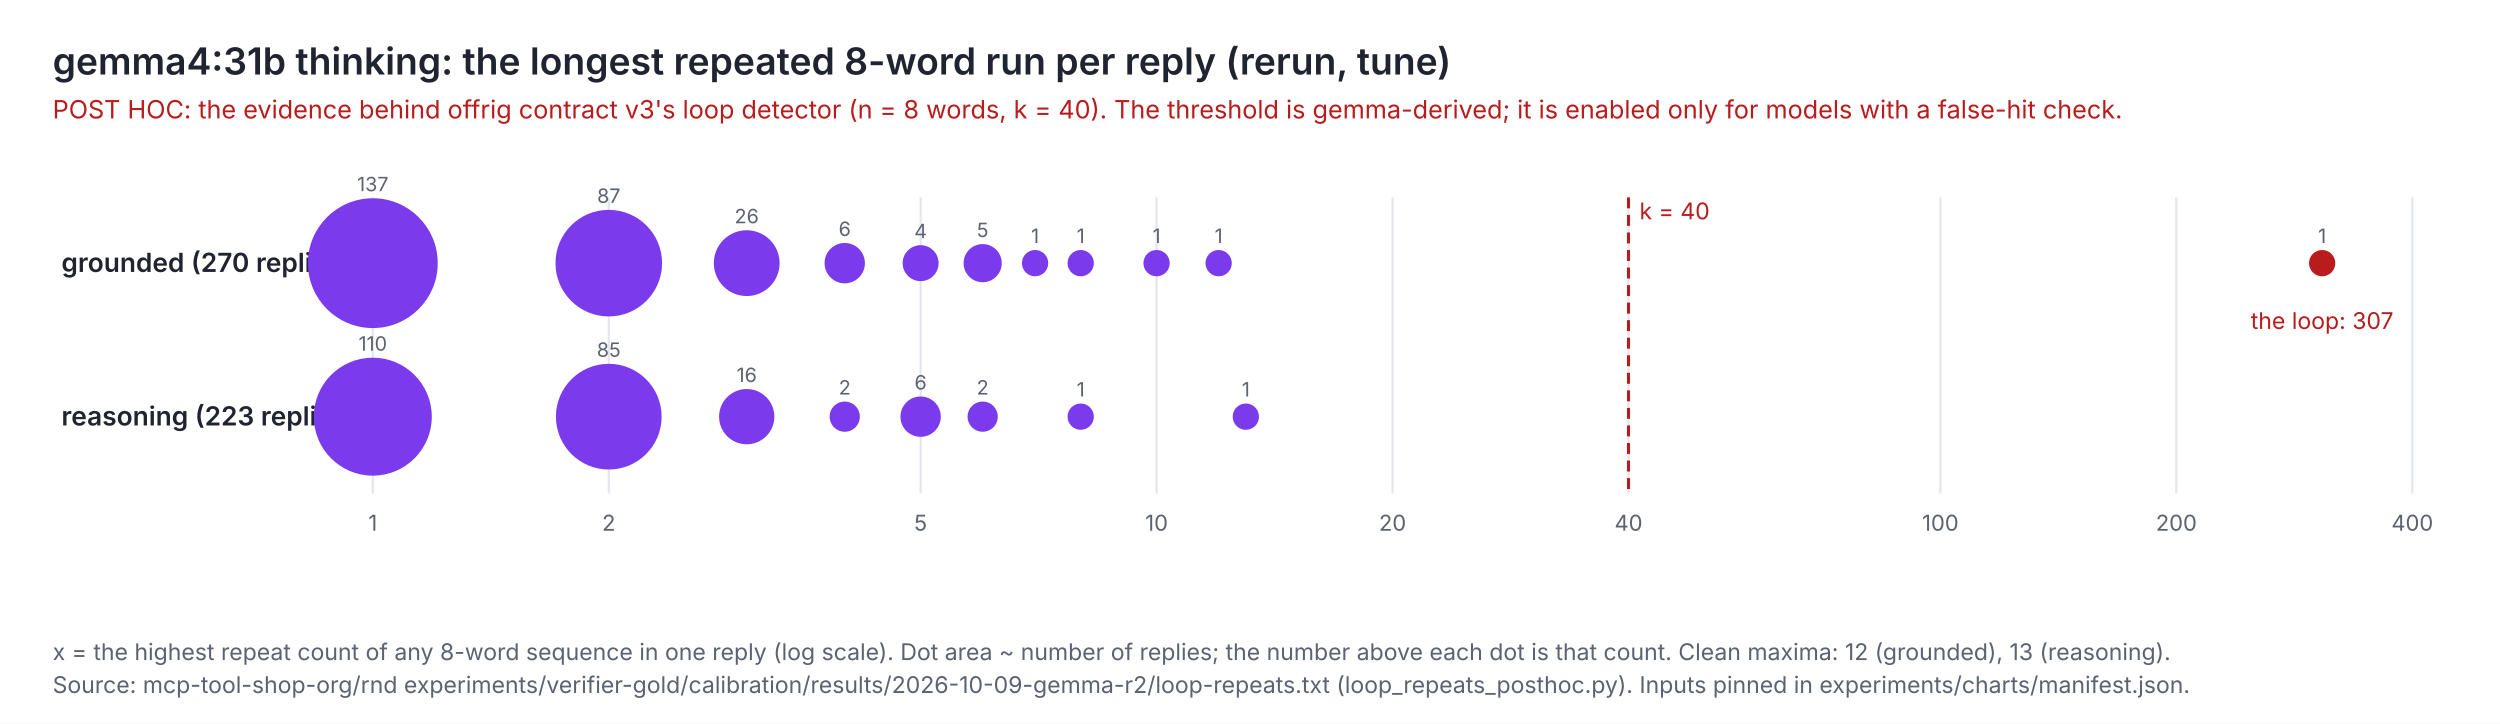
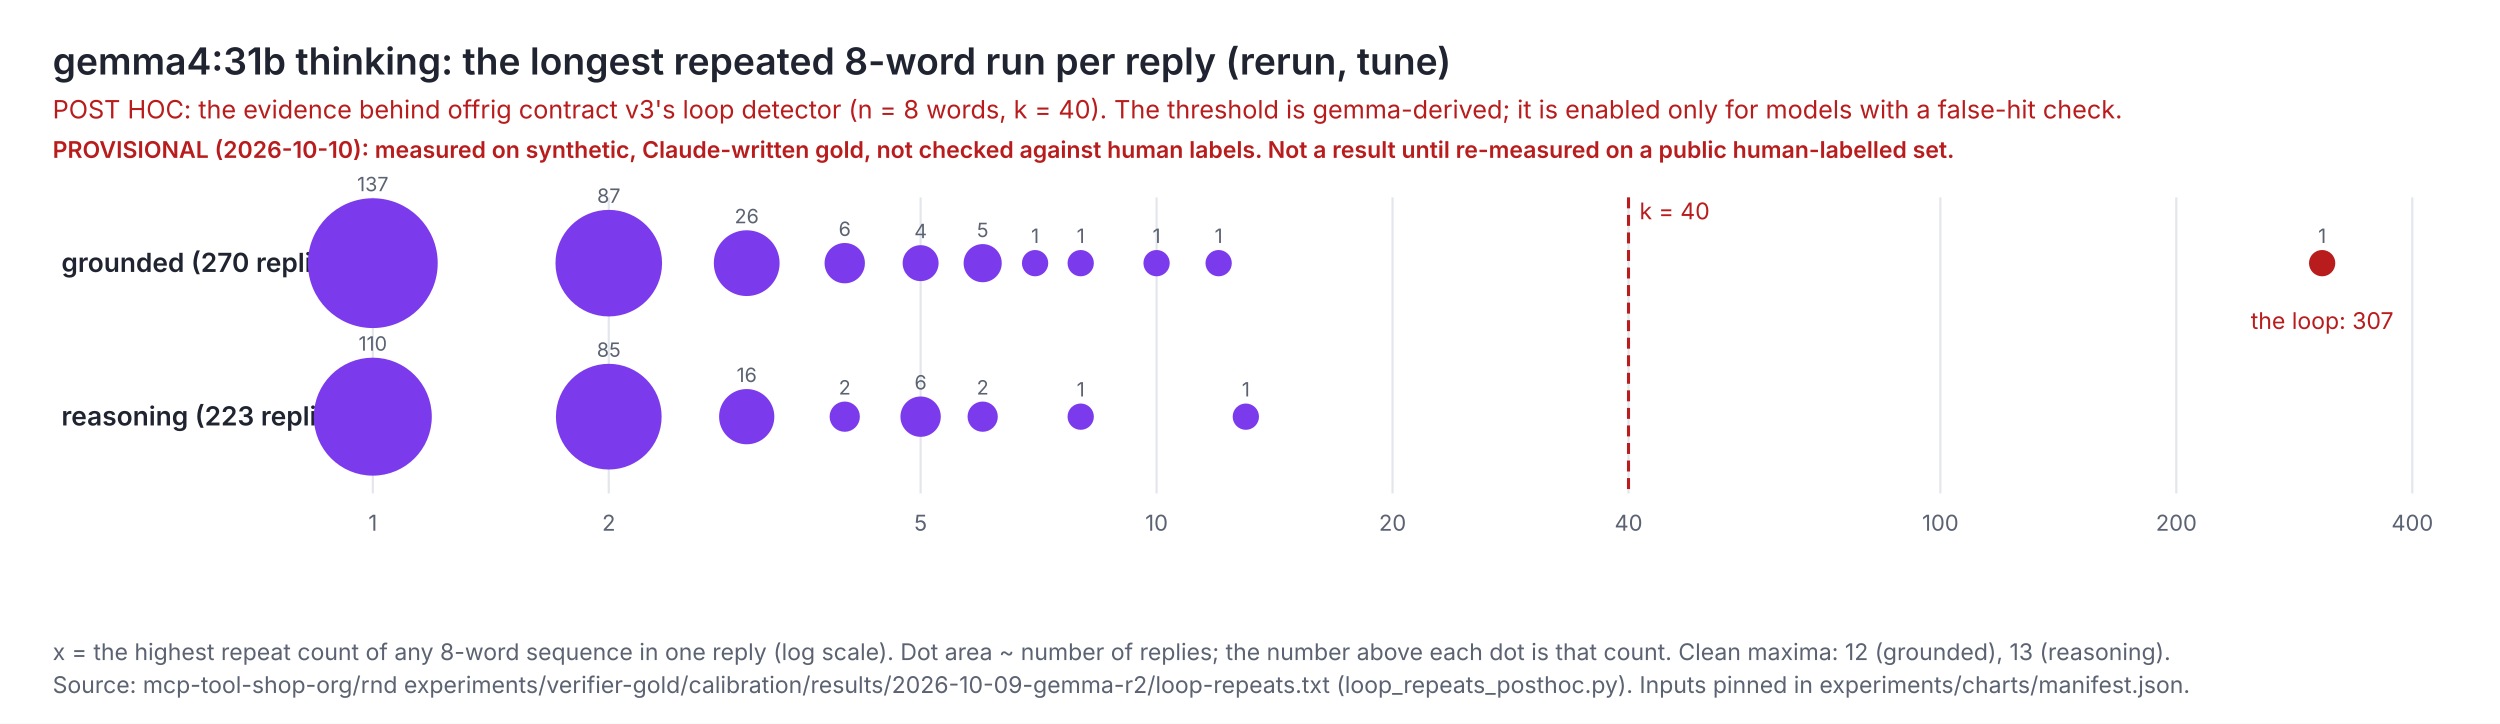
<svg xmlns="http://www.w3.org/2000/svg" viewBox="0 0 1140 330" width="1140" height="330" font-family="Inter, Segoe UI, Helvetica, Arial, sans-serif">
  <rect width="1140" height="330" fill="#ffffff" />
  <text x="24.0" y="34.0" font-size="17" fill="#1f2430" text-anchor="start" font-weight="600">gemma4:31b thinking: the longest repeated 8-word run per reply (rerun, tune)</text>
+   <text x="24.0" y="72.0" font-size="10.5" fill="#b91c1c" text-anchor="start" font-weight="600">PROVISIONAL (2026-10-10): measured on synthetic, Claude-written gold, not checked against human labels. Not a result until re-measured on a public human-labelled set.</text>
  <text x="24.0" y="54.0" font-size="11.5" fill="#b91c1c" text-anchor="start" font-weight="400">POST HOC: the evidence behind offrig contract v3's loop detector (n = 8 words, k = 40). The threshold is gemma-derived; it is enabled only for models with a false-hit check.</text>
  <line x1="170.0" y1="90.0" x2="170.0" y2="225.0" stroke="#e3e6ec" stroke-width="1.0" />
  <text x="170.0" y="242.0" font-size="10" fill="#5b6272" text-anchor="middle" font-weight="400">1</text>
  <line x1="277.6" y1="90.0" x2="277.6" y2="225.0" stroke="#e3e6ec" stroke-width="1.0" />
  <text x="277.6" y="242.0" font-size="10" fill="#5b6272" text-anchor="middle" font-weight="400">2</text>
  <line x1="419.8" y1="90.0" x2="419.8" y2="225.0" stroke="#e3e6ec" stroke-width="1.0" />
  <text x="419.8" y="242.0" font-size="10" fill="#5b6272" text-anchor="middle" font-weight="400">5</text>
  <line x1="527.4" y1="90.0" x2="527.4" y2="225.0" stroke="#e3e6ec" stroke-width="1.0" />
  <text x="527.4" y="242.0" font-size="10" fill="#5b6272" text-anchor="middle" font-weight="400">10</text>
  <line x1="635.0" y1="90.0" x2="635.0" y2="225.0" stroke="#e3e6ec" stroke-width="1.0" />
  <text x="635.0" y="242.0" font-size="10" fill="#5b6272" text-anchor="middle" font-weight="400">20</text>
  <line x1="742.6" y1="90.0" x2="742.6" y2="225.0" stroke="#e3e6ec" stroke-width="1.0" />
  <text x="742.6" y="242.0" font-size="10" fill="#5b6272" text-anchor="middle" font-weight="400">40</text>
  <line x1="884.8" y1="90.0" x2="884.8" y2="225.0" stroke="#e3e6ec" stroke-width="1.0" />
  <text x="884.8" y="242.0" font-size="10" fill="#5b6272" text-anchor="middle" font-weight="400">100</text>
  <line x1="992.4" y1="90.0" x2="992.4" y2="225.0" stroke="#e3e6ec" stroke-width="1.0" />
  <text x="992.4" y="242.0" font-size="10" fill="#5b6272" text-anchor="middle" font-weight="400">200</text>
  <line x1="1100.0" y1="90.0" x2="1100.0" y2="225.0" stroke="#e3e6ec" stroke-width="1.0" />
  <text x="1100.0" y="242.0" font-size="10" fill="#5b6272" text-anchor="middle" font-weight="400">400</text>
  <line x1="742.6" y1="90.0" x2="742.6" y2="225.0" stroke="#b91c1c" stroke-width="1.4" stroke-dasharray="5,3" />
  <text x="747.6" y="100.0" font-size="10.5" fill="#b91c1c" text-anchor="start" font-weight="400">k = 40</text>
  <text x="28.0" y="124.0" font-size="12" fill="#1f2430" text-anchor="start" font-weight="600">grounded (270 replies)</text>
  <circle cx="170.0" cy="120.0" r="28.8" fill="#7c3aed" stroke="#7c3aed" stroke-width="1.6" />
  <text x="170.0" y="87.2" font-size="9" fill="#5b6272" text-anchor="middle" font-weight="400">137</text>
  <circle cx="277.6" cy="120.0" r="23.5" fill="#7c3aed" stroke="#7c3aed" stroke-width="1.6" />
  <text x="277.6" y="92.5" font-size="9" fill="#5b6272" text-anchor="middle" font-weight="400">87</text>
  <circle cx="340.5" cy="120.0" r="14.2" fill="#7c3aed" stroke="#7c3aed" stroke-width="1.6" />
  <text x="340.5" y="101.8" font-size="9" fill="#5b6272" text-anchor="middle" font-weight="400">26</text>
  <circle cx="385.2" cy="120.0" r="8.4" fill="#7c3aed" stroke="#7c3aed" stroke-width="1.6" />
  <text x="385.2" y="107.6" font-size="9" fill="#5b6272" text-anchor="middle" font-weight="400">6</text>
  <circle cx="419.8" cy="120.0" r="7.4" fill="#7c3aed" stroke="#7c3aed" stroke-width="1.6" />
  <text x="419.8" y="108.6" font-size="9" fill="#5b6272" text-anchor="middle" font-weight="400">4</text>
  <circle cx="448.1" cy="120.0" r="7.9" fill="#7c3aed" stroke="#7c3aed" stroke-width="1.6" />
  <text x="448.1" y="108.1" font-size="9" fill="#5b6272" text-anchor="middle" font-weight="400">5</text>
  <circle cx="472.0" cy="120.0" r="5.2" fill="#7c3aed" stroke="#7c3aed" stroke-width="1.6" />
  <text x="472.0" y="110.8" font-size="9" fill="#5b6272" text-anchor="middle" font-weight="400">1</text>
  <circle cx="492.8" cy="120.0" r="5.2" fill="#7c3aed" stroke="#7c3aed" stroke-width="1.6" />
  <text x="492.8" y="110.8" font-size="9" fill="#5b6272" text-anchor="middle" font-weight="400">1</text>
  <circle cx="527.4" cy="120.0" r="5.2" fill="#7c3aed" stroke="#7c3aed" stroke-width="1.6" />
  <text x="527.4" y="110.8" font-size="9" fill="#5b6272" text-anchor="middle" font-weight="400">1</text>
  <circle cx="555.7" cy="120.0" r="5.2" fill="#7c3aed" stroke="#7c3aed" stroke-width="1.6" />
  <text x="555.7" y="110.8" font-size="9" fill="#5b6272" text-anchor="middle" font-weight="400">1</text>
  <circle cx="1058.9" cy="120.0" r="5.2" fill="#b91c1c" stroke="#b91c1c" stroke-width="1.6" />
  <text x="1058.9" y="110.8" font-size="9" fill="#5b6272" text-anchor="middle" font-weight="400">1</text>
  <text x="28.0" y="194.0" font-size="12" fill="#1f2430" text-anchor="start" font-weight="600">reasoning (223 replies)</text>
  <circle cx="170.0" cy="190.0" r="26.1" fill="#7c3aed" stroke="#7c3aed" stroke-width="1.6" />
  <text x="170.0" y="159.9" font-size="9" fill="#5b6272" text-anchor="middle" font-weight="400">110</text>
  <circle cx="277.6" cy="190.0" r="23.3" fill="#7c3aed" stroke="#7c3aed" stroke-width="1.6" />
  <text x="277.6" y="162.7" font-size="9" fill="#5b6272" text-anchor="middle" font-weight="400">85</text>
  <circle cx="340.5" cy="190.0" r="11.8" fill="#7c3aed" stroke="#7c3aed" stroke-width="1.6" />
  <text x="340.5" y="174.2" font-size="9" fill="#5b6272" text-anchor="middle" font-weight="400">16</text>
  <circle cx="385.2" cy="190.0" r="6.1" fill="#7c3aed" stroke="#7c3aed" stroke-width="1.6" />
  <text x="385.2" y="179.9" font-size="9" fill="#5b6272" text-anchor="middle" font-weight="400">2</text>
  <circle cx="419.8" cy="190.0" r="8.4" fill="#7c3aed" stroke="#7c3aed" stroke-width="1.6" />
  <text x="419.8" y="177.6" font-size="9" fill="#5b6272" text-anchor="middle" font-weight="400">6</text>
  <circle cx="448.1" cy="190.0" r="6.1" fill="#7c3aed" stroke="#7c3aed" stroke-width="1.6" />
  <text x="448.1" y="179.9" font-size="9" fill="#5b6272" text-anchor="middle" font-weight="400">2</text>
  <circle cx="492.8" cy="190.0" r="5.2" fill="#7c3aed" stroke="#7c3aed" stroke-width="1.6" />
  <text x="492.8" y="180.8" font-size="9" fill="#5b6272" text-anchor="middle" font-weight="400">1</text>
  <circle cx="568.1" cy="190.0" r="5.2" fill="#7c3aed" stroke="#7c3aed" stroke-width="1.6" />
  <text x="568.1" y="180.8" font-size="9" fill="#5b6272" text-anchor="middle" font-weight="400">1</text>
  <text x="1058.9" y="150.0" font-size="10.5" fill="#b91c1c" text-anchor="middle" font-weight="400">the loop: 307</text>
  <text x="24.0" y="301.0" font-size="10.5" fill="#5b6272" text-anchor="start" font-weight="400">x = the highest repeat count of any 8-word sequence in one reply (log scale). Dot area ~ number of replies; the number above each dot is that count. Clean maxima: 12 (grounded), 13 (reasoning).</text>
  <text x="24.0" y="316.0" font-size="10.5" fill="#5b6272" text-anchor="start" font-weight="400">Source: mcp-tool-shop-org/rnd experiments/verifier-gold/calibration/results/2026-10-09-gemma-r2/loop-repeats.txt (loop_repeats_posthoc.py). Inputs pinned in experiments/charts/manifest.json.</text>
</svg>
